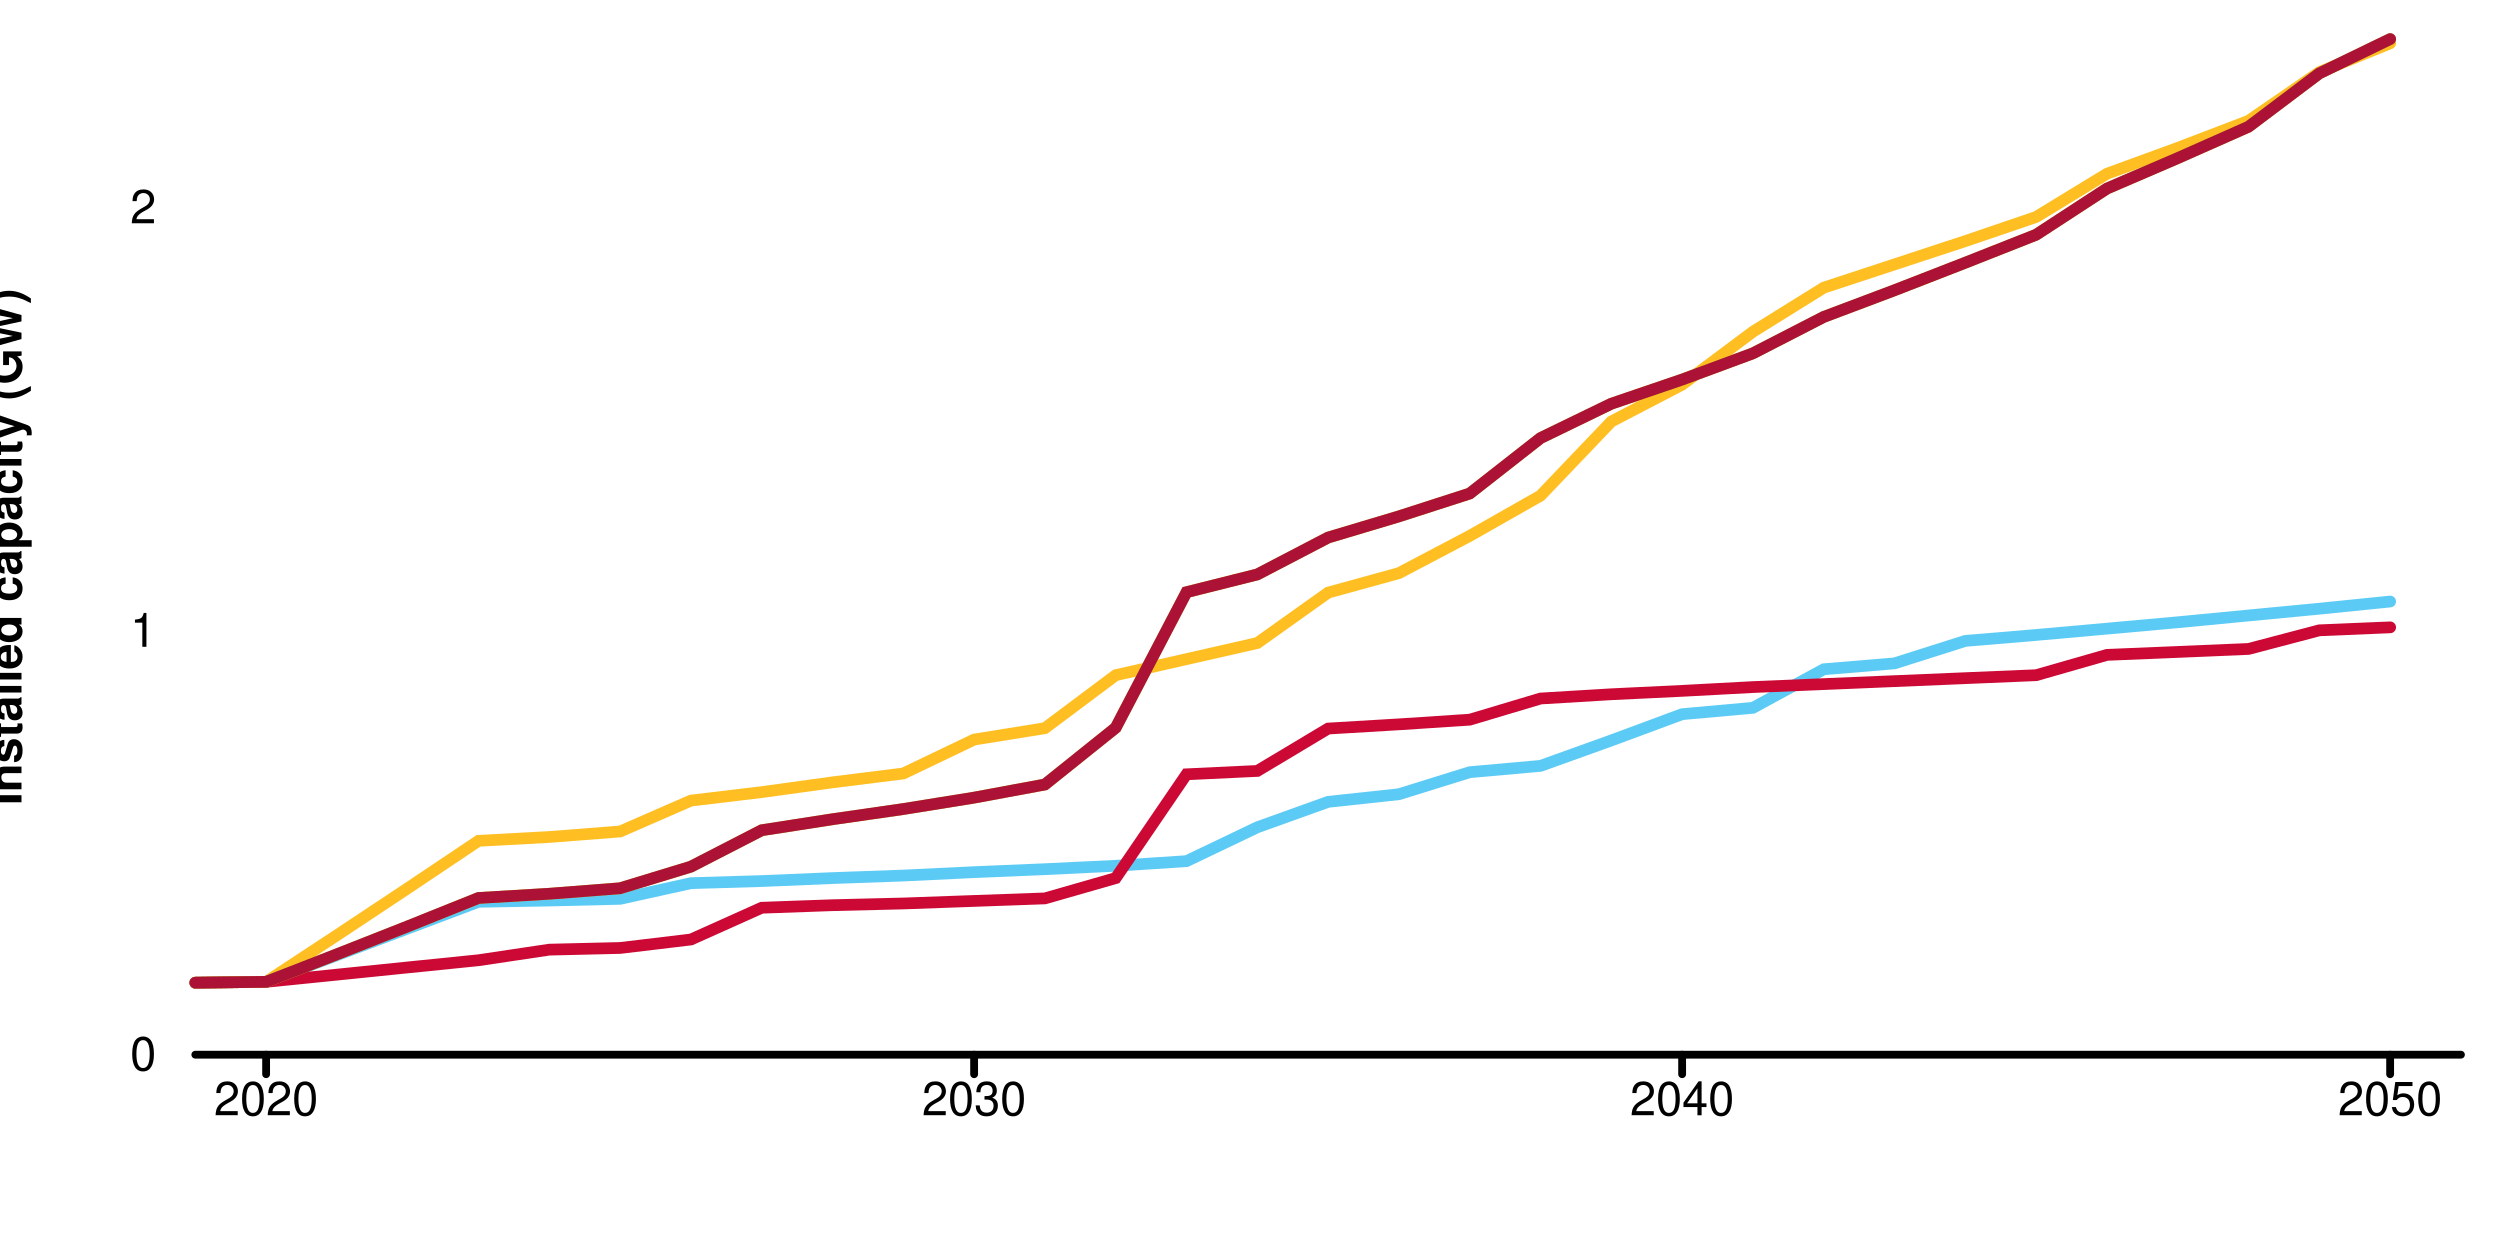
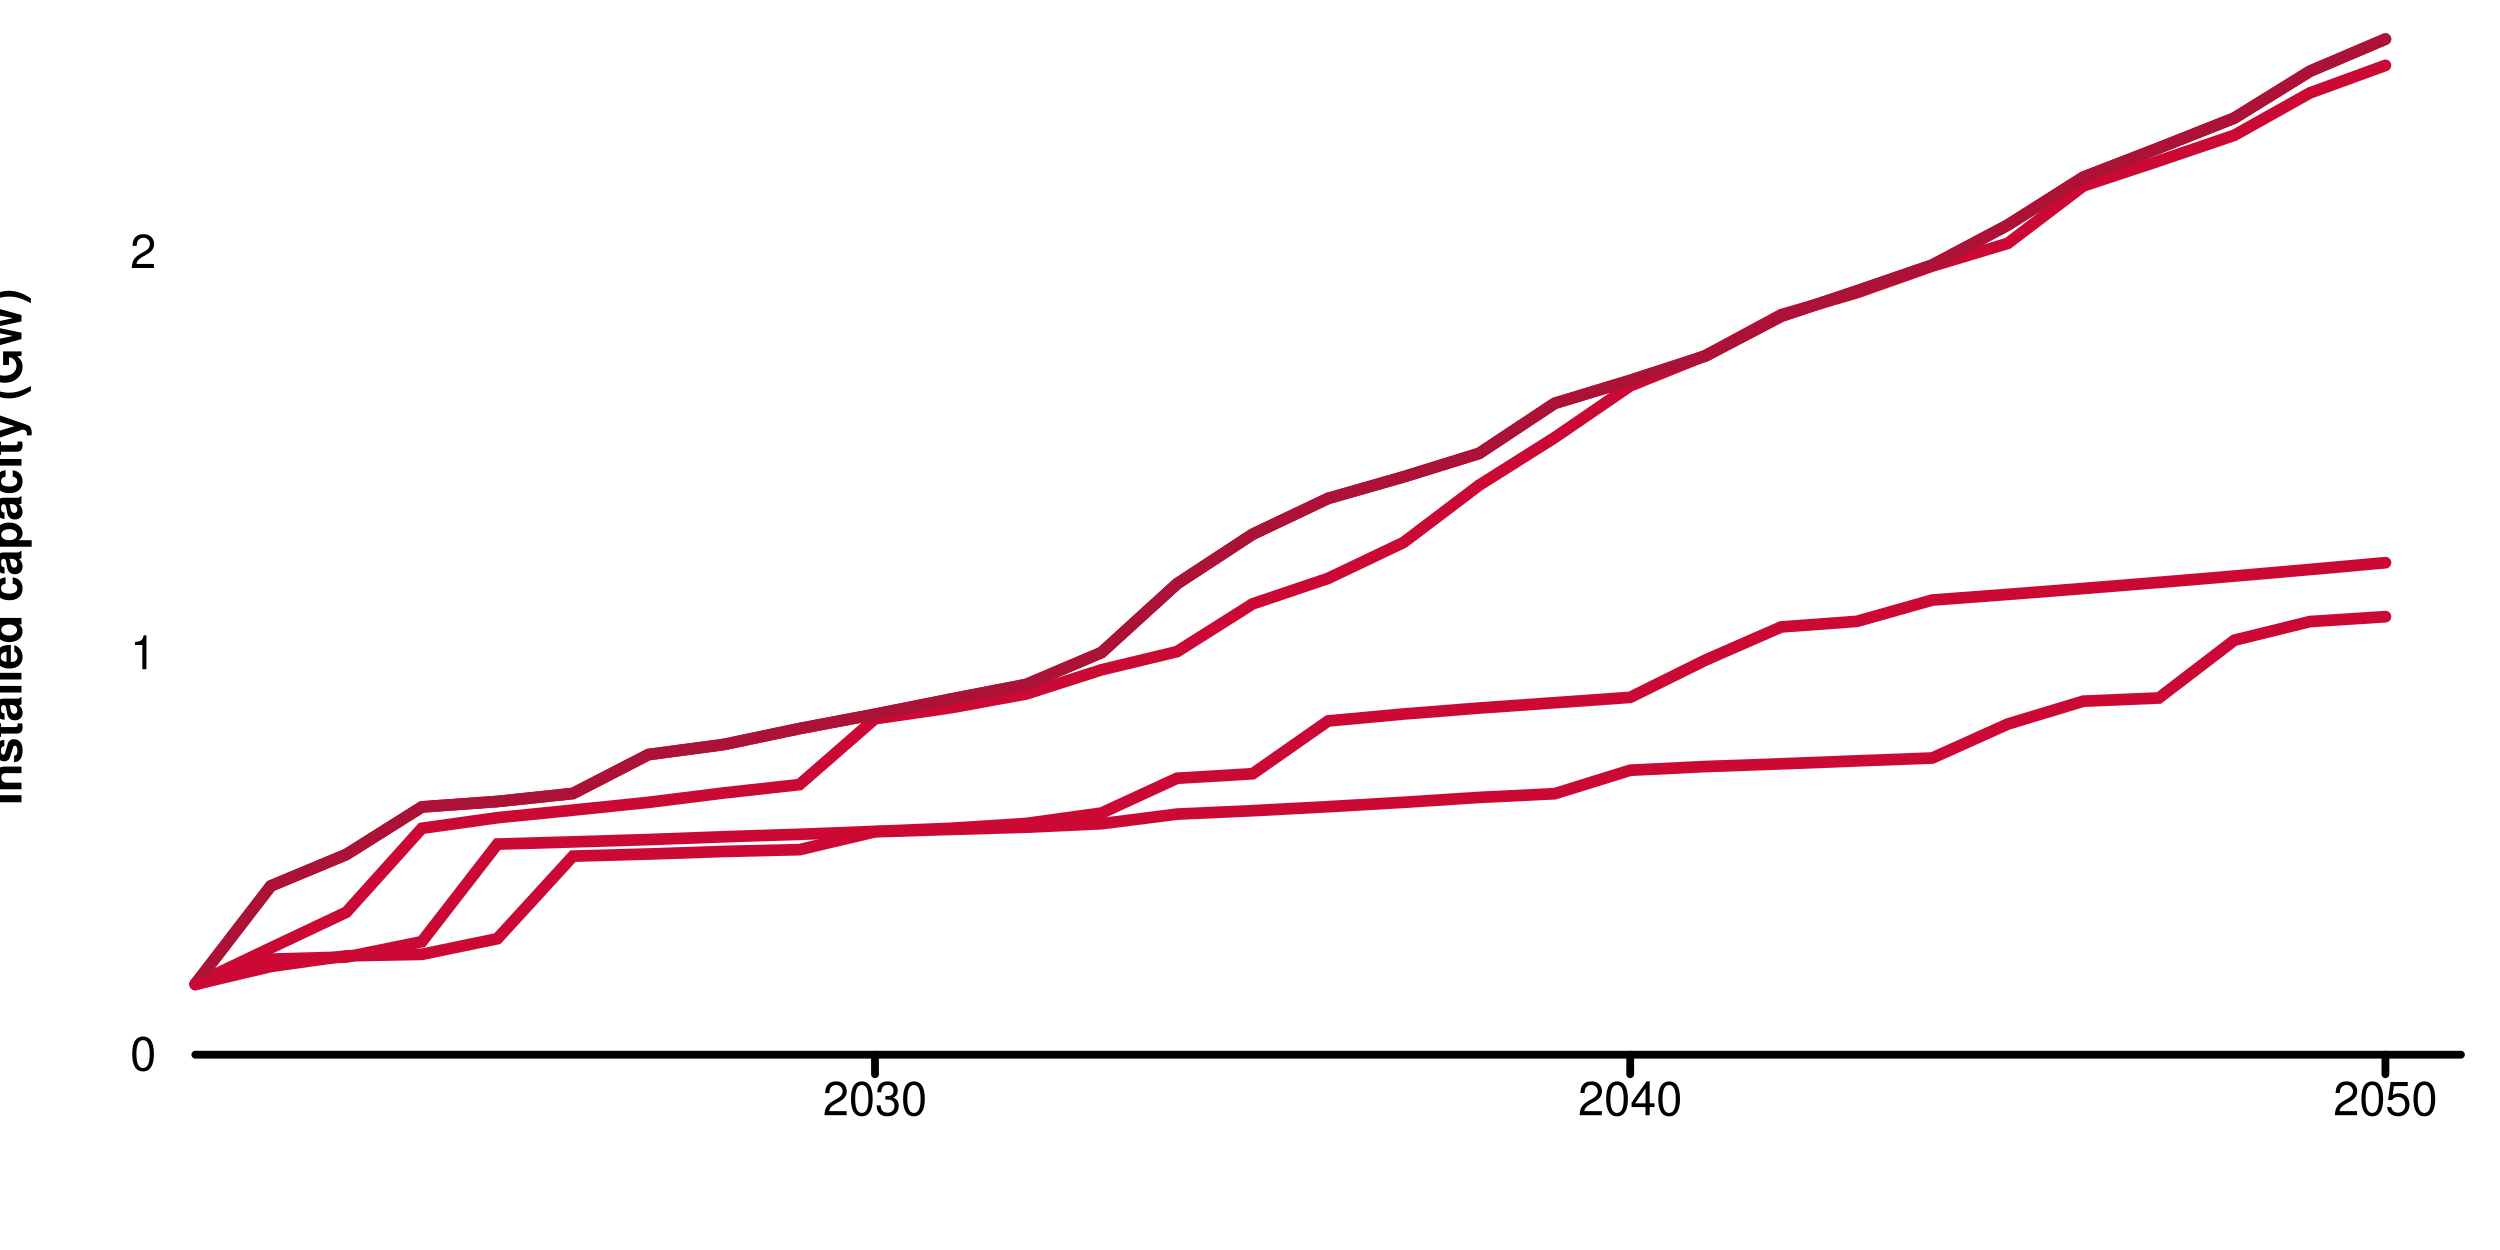
<svg xmlns="http://www.w3.org/2000/svg" width="640" height="320" viewBox="0 0 640 320" style="overflow:display" preserveAspectRatio="xMinYMin meet" overflow="visible">
  <defs>
    <style>
	.data-series path.line { fill-opacity: 0; }
	.data-series path.line.dotted { stroke-dasharray: 12 20 }
	.data-series circle { display: none; }
	.data-series:hover path.line, .data-series.on path.line { stroke-width: 5; }
	.data-series:hover circle, .data-series.on circle { display: inline; }
	.data-series circle:hover, .data-series circle.on { r: 6px!important; fill: black; }
	.grid { font-family: "Helvetica Neue",Helvetica,Arial,"Lucida Grande",sans-serif; }
	.grid line { stroke: rgb(0,0,0); stroke-width: 2; stroke-linecap: round; }
	.grid.grid-x text { text-anchor: middle; dominant-baseline: hanging; transform: translateY(10px); }
	.grid.grid-y text { text-anchor: end; dominant-baseline: middle; transform: translateX(-10px); }
	</style>
  </defs>
  <g class="grid grid-y">
    <line x1="50" y1="270" x2="630" y2="270" data-left="50" />
    <text x="50" y="270" text-anchor="end">0</text>
-     <text x="50" y="161.576" text-anchor="end">1</text>
-     <text x="50" y="53.153" text-anchor="end">2</text>
+     <text x="50" y="167.305" text-anchor="end">1</text>
+     <text x="50" y="64.609" text-anchor="end">2</text>
    <text style="text-anchor:middle;dominant-baseline:hanging;font-weight:bold;transform: translateY(140px) rotate(-90deg);">Installed capacity (GW)</text>
  </g>
  <g class="grid grid-x">
-     <line class="tick" x1="68.125" y1="270" x2="68.125" y2="275" />
-     <text x="68.125" y="270" text-anchor="middle">2020</text>
-     <line class="tick" x1="249.375" y1="270" x2="249.375" y2="275" />
-     <text x="249.375" y="270" text-anchor="middle">2030</text>
-     <line class="tick" x1="430.625" y1="270" x2="430.625" y2="275" />
-     <text x="430.625" y="270" text-anchor="middle">2040</text>
-     <line class="tick" x1="611.875" y1="270" x2="611.875" y2="275" />
-     <text x="611.875" y="270" text-anchor="middle">2050</text>
+     <line class="tick" x1="224" y1="270" x2="224" y2="275" />
+     <text x="224" y="270" text-anchor="middle">2030</text>
+     <line class="tick" x1="417.333" y1="270" x2="417.333" y2="275" />
+     <text x="417.333" y="270" text-anchor="middle">2040</text>
+     <line class="tick" x1="610.667" y1="270" x2="610.667" y2="275" />
+     <text x="610.667" y="270" text-anchor="middle">2050</text>
    <text style="text-anchor:middle;dominant-baseline:hanging;font-weight:bold;transform: translateY(140px) rotate(-90deg);" />
  </g>
  <g data-scenario="consumer-transformation" class="data-series">
-     <path d="M 50.00,251.57L 68.12,251.35L 86.25,239.42L 104.38,227.39L 122.50,215.25L 140.62,214.27L 158.75,212.86L 176.88,204.95L 195.00,202.78L 213.12,200.28L 231.25,198.01L 249.38,189.33L 267.50,186.41L 285.62,172.85L 303.75,168.73L 321.88,164.61L 340.00,151.71L 358.12,146.72L 376.25,137.18L 394.38,126.88L 412.50,107.91L 430.62,98.47L 448.75,84.92L 466.88,73.64L 485.00,67.68L 503.12,61.72L 521.25,55.54L 539.38,44.48L 557.50,37.86L 575.62,30.93L 593.75,18.46L 611.88,11.08" id="Consumer transformation" class="line" stroke="#FFBF22" stroke-width="3" stroke-linecap="round" />
-     <circle cx="50.00" cy="251.57" data-y="0.170" data-x="2019" r="4" fill="#FFBF22" />
-     <circle cx="68.12" cy="251.35" data-y="0.172" data-x="2020" r="4" fill="#FFBF22" />
-     <circle cx="86.25" cy="239.42" data-y="0.282" data-x="2021" r="4" fill="#FFBF22" />
-     <circle cx="104.38" cy="227.39" data-y="0.393" data-x="2022" r="4" fill="#FFBF22" />
-     <circle cx="122.50" cy="215.25" data-y="0.505" data-x="2023" r="4" fill="#FFBF22" />
-     <circle cx="140.62" cy="214.27" data-y="0.514" data-x="2024" r="4" fill="#FFBF22" />
-     <circle cx="158.75" cy="212.86" data-y="0.527" data-x="2025" r="4" fill="#FFBF22" />
-     <circle cx="176.88" cy="204.95" data-y="0.600" data-x="2026" r="4" fill="#FFBF22" />
-     <circle cx="195.00" cy="202.78" data-y="0.620" data-x="2027" r="4" fill="#FFBF22" />
-     <circle cx="213.12" cy="200.28" data-y="0.643" data-x="2028" r="4" fill="#FFBF22" />
-     <circle cx="231.25" cy="198.01" data-y="0.664" data-x="2029" r="4" fill="#FFBF22" />
-     <circle cx="249.38" cy="189.33" data-y="0.744" data-x="2030" r="4" fill="#FFBF22" />
-     <circle cx="267.50" cy="186.41" data-y="0.771" data-x="2031" r="4" fill="#FFBF22" />
-     <circle cx="285.62" cy="172.85" data-y="0.896" data-x="2032" r="4" fill="#FFBF22" />
-     <circle cx="303.75" cy="168.73" data-y="0.934" data-x="2033" r="4" fill="#FFBF22" />
-     <circle cx="321.88" cy="164.61" data-y="0.972" data-x="2034" r="4" fill="#FFBF22" />
-     <circle cx="340.00" cy="151.71" data-y="1.091" data-x="2035" r="4" fill="#FFBF22" />
-     <circle cx="358.12" cy="146.72" data-y="1.137" data-x="2036" r="4" fill="#FFBF22" />
-     <circle cx="376.25" cy="137.18" data-y="1.225" data-x="2037" r="4" fill="#FFBF22" />
-     <circle cx="394.38" cy="126.88" data-y="1.320" data-x="2038" r="4" fill="#FFBF22" />
-     <circle cx="412.50" cy="107.91" data-y="1.495" data-x="2039" r="4" fill="#FFBF22" />
-     <circle cx="430.62" cy="98.47" data-y="1.582" data-x="2040" r="4" fill="#FFBF22" />
-     <circle cx="448.75" cy="84.92" data-y="1.707" data-x="2041" r="4" fill="#FFBF22" />
-     <circle cx="466.88" cy="73.64" data-y="1.811" data-x="2042" r="4" fill="#FFBF22" />
-     <circle cx="485.00" cy="67.68" data-y="1.866" data-x="2043" r="4" fill="#FFBF22" />
-     <circle cx="503.12" cy="61.72" data-y="1.921" data-x="2044" r="4" fill="#FFBF22" />
-     <circle cx="521.25" cy="55.54" data-y="1.978" data-x="2045" r="4" fill="#FFBF22" />
-     <circle cx="539.38" cy="44.48" data-y="2.080" data-x="2046" r="4" fill="#FFBF22" />
-     <circle cx="557.50" cy="37.86" data-y="2.141" data-x="2047" r="4" fill="#FFBF22" />
-     <circle cx="575.62" cy="30.93" data-y="2.205" data-x="2048" r="4" fill="#FFBF22" />
-     <circle cx="593.75" cy="18.46" data-y="2.320" data-x="2049" r="4" fill="#FFBF22" />
-     <circle cx="611.88" cy="11.08" data-y="2.388" data-x="2050" r="4" fill="#FFBF22" />
+     <path d="M 50.00,251.88L 69.33,242.66L 88.67,233.52L 108.00,212.04L 127.33,209.33L 146.67,207.39L 166.00,205.40L 185.33,202.99L 204.67,200.85L 224.00,184.00L 243.33,181.19L 262.67,177.66L 282.00,171.46L 301.33,166.81L 320.67,154.59L 340.00,148.06L 359.33,138.85L 378.67,124.21L 398.00,112.02L 417.33,98.78L 436.67,90.99L 456.00,80.55L 475.33,74.94L 494.67,68.11L 514.00,62.29L 533.33,47.60L 552.67,41.19L 572.00,34.62L 591.33,23.79L 610.67,16.74" id="Consumer Transformation" class="line" stroke="#cc0935" stroke-width="3" stroke-linecap="round" />
+     <circle cx="50.00" cy="251.88" data-y="0.176486037" data-x="2021" r="4" fill="#cc0935" />
+     <circle cx="69.33" cy="242.66" data-y="0.266229847" data-x="2022" r="4" fill="#cc0935" />
+     <circle cx="88.67" cy="233.52" data-y="0.355204655" data-x="2023" r="4" fill="#cc0935" />
+     <circle cx="108.00" cy="212.04" data-y="0.564379614" data-x="2024" r="4" fill="#cc0935" />
+     <circle cx="127.33" cy="209.33" data-y="0.590742318" data-x="2025" r="4" fill="#cc0935" />
+     <circle cx="146.67" cy="207.39" data-y="0.609640915" data-x="2026" r="4" fill="#cc0935" />
+     <circle cx="166.00" cy="205.40" data-y="0.629022271" data-x="2027" r="4" fill="#cc0935" />
+     <circle cx="185.33" cy="202.99" data-y="0.652518353" data-x="2028" r="4" fill="#cc0935" />
+     <circle cx="204.67" cy="200.85" data-y="0.673349399" data-x="2029" r="4" fill="#cc0935" />
+     <circle cx="224.00" cy="184.00" data-y="0.837408937" data-x="2030" r="4" fill="#cc0935" />
+     <circle cx="243.33" cy="181.19" data-y="0.864796668" data-x="2031" r="4" fill="#cc0935" />
+     <circle cx="262.67" cy="177.66" data-y="0.899205723" data-x="2032" r="4" fill="#cc0935" />
+     <circle cx="282.00" cy="171.46" data-y="0.959533798" data-x="2033" r="4" fill="#cc0935" />
+     <circle cx="301.33" cy="166.81" data-y="1.00485877" data-x="2034" r="4" fill="#cc0935" />
+     <circle cx="320.67" cy="154.59" data-y="1.123846656" data-x="2035" r="4" fill="#cc0935" />
+     <circle cx="340.00" cy="148.06" data-y="1.187387324" data-x="2036" r="4" fill="#cc0935" />
+     <circle cx="359.33" cy="138.85" data-y="1.277064054" data-x="2037" r="4" fill="#cc0935" />
+     <circle cx="378.67" cy="124.21" data-y="1.419668554" data-x="2038" r="4" fill="#cc0935" />
+     <circle cx="398.00" cy="112.02" data-y="1.538326817" data-x="2039" r="4" fill="#cc0935" />
+     <circle cx="417.33" cy="98.78" data-y="1.667240294" data-x="2040" r="4" fill="#cc0935" />
+     <circle cx="436.67" cy="90.99" data-y="1.743134823" data-x="2041" r="4" fill="#cc0935" />
+     <circle cx="456.00" cy="80.55" data-y="1.844748879" data-x="2042" r="4" fill="#cc0935" />
+     <circle cx="475.33" cy="74.94" data-y="1.899406431" data-x="2043" r="4" fill="#cc0935" />
+     <circle cx="494.67" cy="68.11" data-y="1.96588005" data-x="2044" r="4" fill="#cc0935" />
+     <circle cx="514.00" cy="62.29" data-y="2.02257269" data-x="2045" r="4" fill="#cc0935" />
+     <circle cx="533.33" cy="47.60" data-y="2.165602836" data-x="2046" r="4" fill="#cc0935" />
+     <circle cx="552.67" cy="41.19" data-y="2.228066158" data-x="2047" r="4" fill="#cc0935" />
+     <circle cx="572.00" cy="34.62" data-y="2.292002824" data-x="2048" r="4" fill="#cc0935" />
+     <circle cx="591.33" cy="23.79" data-y="2.397502665" data-x="2049" r="4" fill="#cc0935" />
+     <circle cx="610.67" cy="16.74" data-y="2.466123474" data-x="2050" r="4" fill="#cc0935" />
  </g>
  <g data-scenario="system-transformation" class="data-series">
-     <path d="M 50.00,251.57L 68.12,251.35L 86.25,244.52L 104.38,237.69L 122.50,230.86L 140.62,230.53L 158.75,230.10L 176.88,226.09L 195.00,225.55L 213.12,224.79L 231.25,224.14L 249.38,223.27L 267.50,222.51L 285.62,221.64L 303.75,220.45L 321.88,211.78L 340.00,205.27L 358.12,203.32L 376.25,197.68L 394.38,196.06L 412.50,189.55L 430.62,182.83L 448.75,181.20L 466.88,171.33L 485.00,169.82L 503.12,164.07L 521.25,162.55L 539.38,160.93L 557.50,159.30L 575.62,157.56L 593.75,155.83L 611.88,153.99" id="System transformation" class="line" stroke="#5BCBF5" stroke-width="3" stroke-linecap="round" />
-     <circle cx="50.00" cy="251.57" data-y="0.170" data-x="2019" r="4" fill="#5BCBF5" />
-     <circle cx="68.12" cy="251.35" data-y="0.172" data-x="2020" r="4" fill="#5BCBF5" />
-     <circle cx="86.25" cy="244.52" data-y="0.235" data-x="2021" r="4" fill="#5BCBF5" />
-     <circle cx="104.38" cy="237.69" data-y="0.298" data-x="2022" r="4" fill="#5BCBF5" />
-     <circle cx="122.50" cy="230.86" data-y="0.361" data-x="2023" r="4" fill="#5BCBF5" />
-     <circle cx="140.62" cy="230.53" data-y="0.364" data-x="2024" r="4" fill="#5BCBF5" />
-     <circle cx="158.75" cy="230.10" data-y="0.368" data-x="2025" r="4" fill="#5BCBF5" />
-     <circle cx="176.88" cy="226.09" data-y="0.405" data-x="2026" r="4" fill="#5BCBF5" />
-     <circle cx="195.00" cy="225.55" data-y="0.410" data-x="2027" r="4" fill="#5BCBF5" />
-     <circle cx="213.12" cy="224.79" data-y="0.417" data-x="2028" r="4" fill="#5BCBF5" />
-     <circle cx="231.25" cy="224.14" data-y="0.423" data-x="2029" r="4" fill="#5BCBF5" />
-     <circle cx="249.38" cy="223.27" data-y="0.431" data-x="2030" r="4" fill="#5BCBF5" />
-     <circle cx="267.50" cy="222.51" data-y="0.438" data-x="2031" r="4" fill="#5BCBF5" />
-     <circle cx="285.62" cy="221.64" data-y="0.446" data-x="2032" r="4" fill="#5BCBF5" />
-     <circle cx="303.75" cy="220.45" data-y="0.457" data-x="2033" r="4" fill="#5BCBF5" />
-     <circle cx="321.88" cy="211.78" data-y="0.537" data-x="2034" r="4" fill="#5BCBF5" />
-     <circle cx="340.00" cy="205.27" data-y="0.597" data-x="2035" r="4" fill="#5BCBF5" />
-     <circle cx="358.12" cy="203.32" data-y="0.615" data-x="2036" r="4" fill="#5BCBF5" />
-     <circle cx="376.25" cy="197.68" data-y="0.667" data-x="2037" r="4" fill="#5BCBF5" />
-     <circle cx="394.38" cy="196.06" data-y="0.682" data-x="2038" r="4" fill="#5BCBF5" />
-     <circle cx="412.50" cy="189.55" data-y="0.742" data-x="2039" r="4" fill="#5BCBF5" />
-     <circle cx="430.62" cy="182.83" data-y="0.804" data-x="2040" r="4" fill="#5BCBF5" />
-     <circle cx="448.75" cy="181.20" data-y="0.819" data-x="2041" r="4" fill="#5BCBF5" />
-     <circle cx="466.88" cy="171.33" data-y="0.910" data-x="2042" r="4" fill="#5BCBF5" />
-     <circle cx="485.00" cy="169.82" data-y="0.924" data-x="2043" r="4" fill="#5BCBF5" />
-     <circle cx="503.12" cy="164.07" data-y="0.977" data-x="2044" r="4" fill="#5BCBF5" />
-     <circle cx="521.25" cy="162.55" data-y="0.991" data-x="2045" r="4" fill="#5BCBF5" />
-     <circle cx="539.38" cy="160.93" data-y="1.006" data-x="2046" r="4" fill="#5BCBF5" />
-     <circle cx="557.50" cy="159.30" data-y="1.021" data-x="2047" r="4" fill="#5BCBF5" />
-     <circle cx="575.62" cy="157.56" data-y="1.037" data-x="2048" r="4" fill="#5BCBF5" />
-     <circle cx="593.75" cy="155.83" data-y="1.053" data-x="2049" r="4" fill="#5BCBF5" />
-     <circle cx="611.88" cy="153.99" data-y="1.070" data-x="2050" r="4" fill="#5BCBF5" />
-   </g>
-   <g data-scenario="steady-progression" class="data-series">
-     <path d="M 50.00,251.57L 68.12,251.35L 86.25,249.51L 104.38,247.66L 122.50,245.82L 140.62,243.11L 158.75,242.68L 176.88,240.51L 195.00,232.38L 213.12,231.73L 231.25,231.29L 249.38,230.64L 267.50,229.99L 285.62,224.79L 303.75,198.22L 321.88,197.36L 340.00,186.51L 358.12,185.43L 376.25,184.24L 394.38,178.82L 412.50,177.73L 430.62,176.86L 448.75,175.89L 466.88,175.13L 485.00,174.37L 503.12,173.61L 521.25,172.85L 539.38,167.65L 557.50,166.89L 575.62,166.13L 593.75,161.36L 611.88,160.60" id="Steady progression" class="line" stroke="#cc0935" stroke-width="3" stroke-linecap="round" />
-     <circle cx="50.00" cy="251.57" data-y="0.170" data-x="2019" r="4" fill="#cc0935" />
-     <circle cx="68.12" cy="251.35" data-y="0.172" data-x="2020" r="4" fill="#cc0935" />
-     <circle cx="86.25" cy="249.51" data-y="0.189" data-x="2021" r="4" fill="#cc0935" />
-     <circle cx="104.38" cy="247.66" data-y="0.206" data-x="2022" r="4" fill="#cc0935" />
-     <circle cx="122.50" cy="245.82" data-y="0.223" data-x="2023" r="4" fill="#cc0935" />
-     <circle cx="140.62" cy="243.11" data-y="0.248" data-x="2024" r="4" fill="#cc0935" />
-     <circle cx="158.75" cy="242.68" data-y="0.252" data-x="2025" r="4" fill="#cc0935" />
-     <circle cx="176.88" cy="240.51" data-y="0.272" data-x="2026" r="4" fill="#cc0935" />
-     <circle cx="195.00" cy="232.38" data-y="0.347" data-x="2027" r="4" fill="#cc0935" />
-     <circle cx="213.12" cy="231.73" data-y="0.353" data-x="2028" r="4" fill="#cc0935" />
-     <circle cx="231.25" cy="231.29" data-y="0.357" data-x="2029" r="4" fill="#cc0935" />
-     <circle cx="249.38" cy="230.64" data-y="0.363" data-x="2030" r="4" fill="#cc0935" />
-     <circle cx="267.50" cy="229.99" data-y="0.369" data-x="2031" r="4" fill="#cc0935" />
-     <circle cx="285.62" cy="224.79" data-y="0.417" data-x="2032" r="4" fill="#cc0935" />
-     <circle cx="303.75" cy="198.22" data-y="0.662" data-x="2033" r="4" fill="#cc0935" />
-     <circle cx="321.88" cy="197.36" data-y="0.670" data-x="2034" r="4" fill="#cc0935" />
-     <circle cx="340.00" cy="186.51" data-y="0.770" data-x="2035" r="4" fill="#cc0935" />
-     <circle cx="358.12" cy="185.43" data-y="0.780" data-x="2036" r="4" fill="#cc0935" />
-     <circle cx="376.25" cy="184.24" data-y="0.791" data-x="2037" r="4" fill="#cc0935" />
-     <circle cx="394.38" cy="178.82" data-y="0.841" data-x="2038" r="4" fill="#cc0935" />
-     <circle cx="412.50" cy="177.73" data-y="0.851" data-x="2039" r="4" fill="#cc0935" />
-     <circle cx="430.62" cy="176.86" data-y="0.859" data-x="2040" r="4" fill="#cc0935" />
-     <circle cx="448.75" cy="175.89" data-y="0.868" data-x="2041" r="4" fill="#cc0935" />
-     <circle cx="466.88" cy="175.13" data-y="0.875" data-x="2042" r="4" fill="#cc0935" />
-     <circle cx="485.00" cy="174.37" data-y="0.882" data-x="2043" r="4" fill="#cc0935" />
-     <circle cx="503.12" cy="173.61" data-y="0.889" data-x="2044" r="4" fill="#cc0935" />
-     <circle cx="521.25" cy="172.85" data-y="0.896" data-x="2045" r="4" fill="#cc0935" />
-     <circle cx="539.38" cy="167.65" data-y="0.944" data-x="2046" r="4" fill="#cc0935" />
-     <circle cx="557.50" cy="166.89" data-y="0.951" data-x="2047" r="4" fill="#cc0935" />
-     <circle cx="575.62" cy="166.13" data-y="0.958" data-x="2048" r="4" fill="#cc0935" />
-     <circle cx="593.75" cy="161.36" data-y="1.002" data-x="2049" r="4" fill="#cc0935" />
-     <circle cx="611.88" cy="160.60" data-y="1.009" data-x="2050" r="4" fill="#cc0935" />
+     <path d="M 50.00,252.06L 69.33,245.54L 88.67,245.00L 108.00,241.06L 127.33,216.09L 146.67,215.52L 166.00,214.93L 185.33,214.21L 204.67,213.58L 224.00,212.84L 243.33,212.05L 262.67,210.81L 282.00,208.13L 301.33,199.23L 320.67,198.08L 340.00,184.57L 359.33,182.78L 378.67,181.26L 398.00,179.89L 417.33,178.52L 436.67,168.94L 456.00,160.49L 475.33,159.07L 494.67,153.61L 514.00,152.16L 533.33,150.65L 552.67,149.09L 572.00,147.47L 591.33,145.79L 610.67,144.05" id="System Transformation" class="line" stroke="#cc0935" stroke-width="3" stroke-linecap="round" />
+     <circle cx="50.00" cy="252.06" data-y="0.17465433" data-x="2021" r="4" fill="#cc0935" />
+     <circle cx="69.33" cy="245.54" data-y="0.238141808" data-x="2022" r="4" fill="#cc0935" />
+     <circle cx="88.67" cy="245.00" data-y="0.243430888" data-x="2023" r="4" fill="#cc0935" />
+     <circle cx="108.00" cy="241.06" data-y="0.281781699" data-x="2024" r="4" fill="#cc0935" />
+     <circle cx="127.33" cy="216.09" data-y="0.524944676" data-x="2025" r="4" fill="#cc0935" />
+     <circle cx="146.67" cy="215.52" data-y="0.530548064" data-x="2026" r="4" fill="#cc0935" />
+     <circle cx="166.00" cy="214.93" data-y="0.536261032" data-x="2027" r="4" fill="#cc0935" />
+     <circle cx="185.33" cy="214.21" data-y="0.543278288" data-x="2028" r="4" fill="#cc0935" />
+     <circle cx="204.67" cy="213.58" data-y="0.549383496" data-x="2029" r="4" fill="#cc0935" />
+     <circle cx="224.00" cy="212.84" data-y="0.556557894" data-x="2030" r="4" fill="#cc0935" />
+     <circle cx="243.33" cy="212.05" data-y="0.564258477" data-x="2031" r="4" fill="#cc0935" />
+     <circle cx="262.67" cy="210.81" data-y="0.576332809" data-x="2032" r="4" fill="#cc0935" />
+     <circle cx="282.00" cy="208.13" data-y="0.602481624" data-x="2033" r="4" fill="#cc0935" />
+     <circle cx="301.33" cy="199.23" data-y="0.689135625" data-x="2034" r="4" fill="#cc0935" />
+     <circle cx="320.67" cy="198.08" data-y="0.700349342" data-x="2035" r="4" fill="#cc0935" />
+     <circle cx="340.00" cy="184.57" data-y="0.831833035" data-x="2036" r="4" fill="#cc0935" />
+     <circle cx="359.33" cy="182.78" data-y="0.849319605" data-x="2037" r="4" fill="#cc0935" />
+     <circle cx="378.67" cy="181.26" data-y="0.864125919" data-x="2038" r="4" fill="#cc0935" />
+     <circle cx="398.00" cy="179.89" data-y="0.877462788" data-x="2039" r="4" fill="#cc0935" />
+     <circle cx="417.33" cy="178.52" data-y="0.890776488" data-x="2040" r="4" fill="#cc0935" />
+     <circle cx="436.67" cy="168.94" data-y="0.984076675" data-x="2041" r="4" fill="#cc0935" />
+     <circle cx="456.00" cy="160.49" data-y="1.066322647" data-x="2042" r="4" fill="#cc0935" />
+     <circle cx="475.33" cy="159.07" data-y="1.080168137" data-x="2043" r="4" fill="#cc0935" />
+     <circle cx="494.67" cy="153.61" data-y="1.133330671" data-x="2044" r="4" fill="#cc0935" />
+     <circle cx="514.00" cy="152.16" data-y="1.147435742" data-x="2045" r="4" fill="#cc0935" />
+     <circle cx="533.33" cy="150.65" data-y="1.162178389" data-x="2046" r="4" fill="#cc0935" />
+     <circle cx="552.67" cy="149.09" data-y="1.177392394" data-x="2047" r="4" fill="#cc0935" />
+     <circle cx="572.00" cy="147.47" data-y="1.193186909" data-x="2048" r="4" fill="#cc0935" />
+     <circle cx="591.33" cy="145.79" data-y="1.209535431" data-x="2049" r="4" fill="#cc0935" />
+     <circle cx="610.67" cy="144.05" data-y="1.226409824" data-x="2050" r="4" fill="#cc0935" />
  </g>
  <g data-scenario="leading-the-way" class="data-series">
-     <path d="M 50.00,251.57L 68.12,251.35L 86.25,244.30L 104.38,237.15L 122.50,229.88L 140.62,228.80L 158.75,227.39L 176.88,221.86L 195.00,212.54L 213.12,209.72L 231.25,207.11L 249.38,204.19L 267.50,200.83L 285.62,186.30L 303.75,151.60L 321.88,147.05L 340.00,137.61L 358.12,132.19L 376.25,126.34L 394.38,112.14L 412.50,103.35L 430.62,97.17L 448.75,90.45L 466.88,81.13L 485.00,74.30L 503.12,67.25L 521.25,60.09L 539.38,48.27L 557.50,40.47L 575.62,32.44L 593.75,18.78L 611.88,10.00" id="Leading the way" class="line" stroke="#C2CD23" stroke-width="3" stroke-linecap="round" />
-     <circle cx="50.00" cy="251.57" data-y="0.170" data-x="2019" r="4" fill="#C2CD23" />
-     <circle cx="68.12" cy="251.35" data-y="0.172" data-x="2020" r="4" fill="#C2CD23" />
-     <circle cx="86.25" cy="244.30" data-y="0.237" data-x="2021" r="4" fill="#C2CD23" />
-     <circle cx="104.38" cy="237.15" data-y="0.303" data-x="2022" r="4" fill="#C2CD23" />
-     <circle cx="122.50" cy="229.88" data-y="0.370" data-x="2023" r="4" fill="#C2CD23" />
-     <circle cx="140.62" cy="228.80" data-y="0.380" data-x="2024" r="4" fill="#C2CD23" />
-     <circle cx="158.75" cy="227.39" data-y="0.393" data-x="2025" r="4" fill="#C2CD23" />
-     <circle cx="176.88" cy="221.86" data-y="0.444" data-x="2026" r="4" fill="#C2CD23" />
-     <circle cx="195.00" cy="212.54" data-y="0.530" data-x="2027" r="4" fill="#C2CD23" />
-     <circle cx="213.12" cy="209.72" data-y="0.556" data-x="2028" r="4" fill="#C2CD23" />
-     <circle cx="231.25" cy="207.11" data-y="0.580" data-x="2029" r="4" fill="#C2CD23" />
-     <circle cx="249.38" cy="204.19" data-y="0.607" data-x="2030" r="4" fill="#C2CD23" />
-     <circle cx="267.50" cy="200.83" data-y="0.638" data-x="2031" r="4" fill="#C2CD23" />
-     <circle cx="285.62" cy="186.30" data-y="0.772" data-x="2032" r="4" fill="#C2CD23" />
-     <circle cx="303.75" cy="151.60" data-y="1.092" data-x="2033" r="4" fill="#C2CD23" />
-     <circle cx="321.88" cy="147.05" data-y="1.134" data-x="2034" r="4" fill="#C2CD23" />
-     <circle cx="340.00" cy="137.61" data-y="1.221" data-x="2035" r="4" fill="#C2CD23" />
-     <circle cx="358.12" cy="132.19" data-y="1.271" data-x="2036" r="4" fill="#C2CD23" />
-     <circle cx="376.25" cy="126.34" data-y="1.325" data-x="2037" r="4" fill="#C2CD23" />
-     <circle cx="394.38" cy="112.14" data-y="1.456" data-x="2038" r="4" fill="#C2CD23" />
-     <circle cx="412.50" cy="103.35" data-y="1.537" data-x="2039" r="4" fill="#C2CD23" />
-     <circle cx="430.62" cy="97.17" data-y="1.594" data-x="2040" r="4" fill="#C2CD23" />
-     <circle cx="448.75" cy="90.45" data-y="1.656" data-x="2041" r="4" fill="#C2CD23" />
-     <circle cx="466.88" cy="81.13" data-y="1.742" data-x="2042" r="4" fill="#C2CD23" />
-     <circle cx="485.00" cy="74.30" data-y="1.805" data-x="2043" r="4" fill="#C2CD23" />
-     <circle cx="503.12" cy="67.25" data-y="1.870" data-x="2044" r="4" fill="#C2CD23" />
-     <circle cx="521.25" cy="60.09" data-y="1.936" data-x="2045" r="4" fill="#C2CD23" />
-     <circle cx="539.38" cy="48.27" data-y="2.045" data-x="2046" r="4" fill="#C2CD23" />
-     <circle cx="557.50" cy="40.47" data-y="2.117" data-x="2047" r="4" fill="#C2CD23" />
-     <circle cx="575.62" cy="32.44" data-y="2.191" data-x="2048" r="4" fill="#C2CD23" />
-     <circle cx="593.75" cy="18.78" data-y="2.317" data-x="2049" r="4" fill="#C2CD23" />
-     <circle cx="611.88" cy="10.00" data-y="2.398" data-x="2050" r="4" fill="#C2CD23" />
+     <path d="M 50.00,251.91L 69.33,226.80L 88.67,218.74L 108.00,206.57L 127.33,205.18L 146.67,203.13L 166.00,193.17L 185.33,190.58L 204.67,186.51L 224.00,182.85L 243.33,178.98L 262.67,175.24L 282.00,167.04L 301.33,149.44L 320.67,136.77L 340.00,127.59L 359.33,122.06L 378.67,116.06L 398.00,103.25L 417.33,97.38L 436.67,91.09L 456.00,80.95L 475.33,74.49L 494.67,67.85L 514.00,57.60L 533.33,45.35L 552.67,37.87L 572.00,30.21L 591.33,18.24L 610.67,10.00" id="Leading The Way" class="line" stroke="#cc0935" stroke-width="3" stroke-linecap="round" />
+     <circle cx="50.00" cy="251.91" data-y="0.176172921" data-x="2021" r="4" fill="#cc0935" />
+     <circle cx="69.33" cy="226.80" data-y="0.420699059" data-x="2022" r="4" fill="#cc0935" />
+     <circle cx="88.67" cy="218.74" data-y="0.499134735" data-x="2023" r="4" fill="#cc0935" />
+     <circle cx="108.00" cy="206.57" data-y="0.617693335" data-x="2024" r="4" fill="#cc0935" />
+     <circle cx="127.33" cy="205.18" data-y="0.6311569" data-x="2025" r="4" fill="#cc0935" />
+     <circle cx="146.67" cy="203.13" data-y="0.651174201" data-x="2026" r="4" fill="#cc0935" />
+     <circle cx="166.00" cy="193.17" data-y="0.7481435" data-x="2027" r="4" fill="#cc0935" />
+     <circle cx="185.33" cy="190.58" data-y="0.773389956" data-x="2028" r="4" fill="#cc0935" />
+     <circle cx="204.67" cy="186.51" data-y="0.812993818" data-x="2029" r="4" fill="#cc0935" />
+     <circle cx="224.00" cy="182.85" data-y="0.848669887" data-x="2030" r="4" fill="#cc0935" />
+     <circle cx="243.33" cy="178.98" data-y="0.886334611" data-x="2031" r="4" fill="#cc0935" />
+     <circle cx="262.67" cy="175.24" data-y="0.922754017" data-x="2032" r="4" fill="#cc0935" />
+     <circle cx="282.00" cy="167.04" data-y="1.002598507" data-x="2033" r="4" fill="#cc0935" />
+     <circle cx="301.33" cy="149.44" data-y="1.173943646" data-x="2034" r="4" fill="#cc0935" />
+     <circle cx="320.67" cy="136.77" data-y="1.297315745" data-x="2035" r="4" fill="#cc0935" />
+     <circle cx="340.00" cy="127.59" data-y="1.386683937" data-x="2036" r="4" fill="#cc0935" />
+     <circle cx="359.33" cy="122.06" data-y="1.440568088" data-x="2037" r="4" fill="#cc0935" />
+     <circle cx="378.67" cy="116.06" data-y="1.499011941" data-x="2038" r="4" fill="#cc0935" />
+     <circle cx="398.00" cy="103.25" data-y="1.623689659" data-x="2039" r="4" fill="#cc0935" />
+     <circle cx="417.33" cy="97.38" data-y="1.680865897" data-x="2040" r="4" fill="#cc0935" />
+     <circle cx="436.67" cy="91.09" data-y="1.742154567" data-x="2041" r="4" fill="#cc0935" />
+     <circle cx="456.00" cy="80.95" data-y="1.840905499" data-x="2042" r="4" fill="#cc0935" />
+     <circle cx="475.33" cy="74.49" data-y="1.903806026" data-x="2043" r="4" fill="#cc0935" />
+     <circle cx="494.67" cy="67.85" data-y="1.968423739" data-x="2044" r="4" fill="#cc0935" />
+     <circle cx="514.00" cy="57.60" data-y="2.06825787" data-x="2045" r="4" fill="#cc0935" />
+     <circle cx="533.33" cy="45.35" data-y="2.187518549" data-x="2046" r="4" fill="#cc0935" />
+     <circle cx="552.67" cy="37.87" data-y="2.260353256" data-x="2047" r="4" fill="#cc0935" />
+     <circle cx="572.00" cy="30.21" data-y="2.334921227" data-x="2048" r="4" fill="#cc0935" />
+     <circle cx="591.33" cy="18.24" data-y="2.451556521" data-x="2049" r="4" fill="#cc0935" />
+     <circle cx="610.67" cy="10.00" data-y="2.531757128" data-x="2050" r="4" fill="#cc0935" />
  </g>
  <g data-scenario="planning-scenario" class="data-series">
-     <path d="M 50.00,251.57L 68.12,251.35L 86.25,244.30L 104.38,237.15L 122.50,229.88L 140.62,228.80L 158.75,227.39L 176.88,221.86L 195.00,212.54L 213.12,209.72L 231.25,207.11L 249.38,204.19L 267.50,200.83L 285.62,186.30L 303.75,151.60L 321.88,147.05L 340.00,137.61L 358.12,132.19L 376.25,126.34L 394.38,112.14L 412.50,103.35L 430.62,97.17L 448.75,90.45L 466.88,81.13L 485.00,74.30L 503.12,67.25L 521.25,60.09L 539.38,48.27L 557.50,40.47L 575.62,32.44L 593.75,18.78L 611.88,10.00" id="NPg Planning Scenario" class="line" stroke="#ab1236" stroke-width="3" stroke-linecap="round" />
-     <circle cx="50.00" cy="251.57" data-y="0.170" data-x="2019" r="4" fill="#ab1236" />
-     <circle cx="68.12" cy="251.35" data-y="0.172" data-x="2020" r="4" fill="#ab1236" />
-     <circle cx="86.25" cy="244.30" data-y="0.237" data-x="2021" r="4" fill="#ab1236" />
-     <circle cx="104.38" cy="237.15" data-y="0.303" data-x="2022" r="4" fill="#ab1236" />
-     <circle cx="122.50" cy="229.88" data-y="0.370" data-x="2023" r="4" fill="#ab1236" />
-     <circle cx="140.62" cy="228.80" data-y="0.380" data-x="2024" r="4" fill="#ab1236" />
-     <circle cx="158.75" cy="227.39" data-y="0.393" data-x="2025" r="4" fill="#ab1236" />
-     <circle cx="176.88" cy="221.86" data-y="0.444" data-x="2026" r="4" fill="#ab1236" />
-     <circle cx="195.00" cy="212.54" data-y="0.530" data-x="2027" r="4" fill="#ab1236" />
-     <circle cx="213.12" cy="209.72" data-y="0.556" data-x="2028" r="4" fill="#ab1236" />
-     <circle cx="231.25" cy="207.11" data-y="0.580" data-x="2029" r="4" fill="#ab1236" />
-     <circle cx="249.38" cy="204.19" data-y="0.607" data-x="2030" r="4" fill="#ab1236" />
-     <circle cx="267.50" cy="200.83" data-y="0.638" data-x="2031" r="4" fill="#ab1236" />
-     <circle cx="285.62" cy="186.30" data-y="0.772" data-x="2032" r="4" fill="#ab1236" />
-     <circle cx="303.75" cy="151.60" data-y="1.092" data-x="2033" r="4" fill="#ab1236" />
-     <circle cx="321.88" cy="147.05" data-y="1.134" data-x="2034" r="4" fill="#ab1236" />
-     <circle cx="340.00" cy="137.61" data-y="1.221" data-x="2035" r="4" fill="#ab1236" />
-     <circle cx="358.12" cy="132.19" data-y="1.271" data-x="2036" r="4" fill="#ab1236" />
-     <circle cx="376.25" cy="126.34" data-y="1.325" data-x="2037" r="4" fill="#ab1236" />
-     <circle cx="394.38" cy="112.14" data-y="1.456" data-x="2038" r="4" fill="#ab1236" />
-     <circle cx="412.50" cy="103.35" data-y="1.537" data-x="2039" r="4" fill="#ab1236" />
-     <circle cx="430.62" cy="97.17" data-y="1.594" data-x="2040" r="4" fill="#ab1236" />
-     <circle cx="448.75" cy="90.45" data-y="1.656" data-x="2041" r="4" fill="#ab1236" />
-     <circle cx="466.88" cy="81.13" data-y="1.742" data-x="2042" r="4" fill="#ab1236" />
-     <circle cx="485.00" cy="74.30" data-y="1.805" data-x="2043" r="4" fill="#ab1236" />
-     <circle cx="503.12" cy="67.25" data-y="1.870" data-x="2044" r="4" fill="#ab1236" />
-     <circle cx="521.25" cy="60.09" data-y="1.936" data-x="2045" r="4" fill="#ab1236" />
-     <circle cx="539.38" cy="48.27" data-y="2.045" data-x="2046" r="4" fill="#ab1236" />
-     <circle cx="557.50" cy="40.47" data-y="2.117" data-x="2047" r="4" fill="#ab1236" />
-     <circle cx="575.62" cy="32.44" data-y="2.191" data-x="2048" r="4" fill="#ab1236" />
-     <circle cx="593.75" cy="18.78" data-y="2.317" data-x="2049" r="4" fill="#ab1236" />
-     <circle cx="611.88" cy="10.00" data-y="2.398" data-x="2050" r="4" fill="#ab1236" />
+     <path d="M 50.00,251.91L 69.33,226.80L 88.67,218.74L 108.00,206.57L 127.33,205.18L 146.67,203.13L 166.00,193.17L 185.33,190.58L 204.67,186.51L 224.00,182.85L 243.33,178.98L 262.67,175.24L 282.00,167.04L 301.33,149.44L 320.67,136.77L 340.00,127.59L 359.33,122.06L 378.67,116.06L 398.00,103.25L 417.33,97.38L 436.67,91.09L 456.00,80.95L 475.33,74.49L 494.67,67.85L 514.00,57.60L 533.33,45.35L 552.67,37.87L 572.00,30.21L 591.33,18.24L 610.67,10.00" id="NPg Planning Scenario" class="line" stroke="#ab1236" stroke-width="3" stroke-linecap="round" />
+     <circle cx="50.00" cy="251.91" data-y="0.176172921" data-x="2021" r="4" fill="#ab1236" />
+     <circle cx="69.33" cy="226.80" data-y="0.420699059" data-x="2022" r="4" fill="#ab1236" />
+     <circle cx="88.67" cy="218.74" data-y="0.499134735" data-x="2023" r="4" fill="#ab1236" />
+     <circle cx="108.00" cy="206.57" data-y="0.617693335" data-x="2024" r="4" fill="#ab1236" />
+     <circle cx="127.33" cy="205.18" data-y="0.6311569" data-x="2025" r="4" fill="#ab1236" />
+     <circle cx="146.67" cy="203.13" data-y="0.651174201" data-x="2026" r="4" fill="#ab1236" />
+     <circle cx="166.00" cy="193.17" data-y="0.7481435" data-x="2027" r="4" fill="#ab1236" />
+     <circle cx="185.33" cy="190.58" data-y="0.773389956" data-x="2028" r="4" fill="#ab1236" />
+     <circle cx="204.67" cy="186.51" data-y="0.812993818" data-x="2029" r="4" fill="#ab1236" />
+     <circle cx="224.00" cy="182.85" data-y="0.848669887" data-x="2030" r="4" fill="#ab1236" />
+     <circle cx="243.33" cy="178.98" data-y="0.886334611" data-x="2031" r="4" fill="#ab1236" />
+     <circle cx="262.67" cy="175.24" data-y="0.922754017" data-x="2032" r="4" fill="#ab1236" />
+     <circle cx="282.00" cy="167.04" data-y="1.002598507" data-x="2033" r="4" fill="#ab1236" />
+     <circle cx="301.33" cy="149.44" data-y="1.173943646" data-x="2034" r="4" fill="#ab1236" />
+     <circle cx="320.67" cy="136.77" data-y="1.297315745" data-x="2035" r="4" fill="#ab1236" />
+     <circle cx="340.00" cy="127.59" data-y="1.386683937" data-x="2036" r="4" fill="#ab1236" />
+     <circle cx="359.33" cy="122.06" data-y="1.440568088" data-x="2037" r="4" fill="#ab1236" />
+     <circle cx="378.67" cy="116.06" data-y="1.499011941" data-x="2038" r="4" fill="#ab1236" />
+     <circle cx="398.00" cy="103.25" data-y="1.623689659" data-x="2039" r="4" fill="#ab1236" />
+     <circle cx="417.33" cy="97.38" data-y="1.680865897" data-x="2040" r="4" fill="#ab1236" />
+     <circle cx="436.67" cy="91.09" data-y="1.742154567" data-x="2041" r="4" fill="#ab1236" />
+     <circle cx="456.00" cy="80.95" data-y="1.840905499" data-x="2042" r="4" fill="#ab1236" />
+     <circle cx="475.33" cy="74.49" data-y="1.903806026" data-x="2043" r="4" fill="#ab1236" />
+     <circle cx="494.67" cy="67.85" data-y="1.968423739" data-x="2044" r="4" fill="#ab1236" />
+     <circle cx="514.00" cy="57.60" data-y="2.06825787" data-x="2045" r="4" fill="#ab1236" />
+     <circle cx="533.33" cy="45.35" data-y="2.187518549" data-x="2046" r="4" fill="#ab1236" />
+     <circle cx="552.67" cy="37.87" data-y="2.260353256" data-x="2047" r="4" fill="#ab1236" />
+     <circle cx="572.00" cy="30.21" data-y="2.334921227" data-x="2048" r="4" fill="#ab1236" />
+     <circle cx="591.33" cy="18.24" data-y="2.451556521" data-x="2049" r="4" fill="#ab1236" />
+     <circle cx="610.67" cy="10.00" data-y="2.531757128" data-x="2050" r="4" fill="#ab1236" />
+   </g>
+   <g data-scenario="falling-short" class="data-series">
+     <path d="M 50.00,252.01L 69.33,247.41L 88.67,244.69L 108.00,244.31L 127.33,240.30L 146.67,219.17L 166.00,218.63L 185.33,217.97L 204.67,217.51L 224.00,212.93L 243.33,212.33L 262.67,211.76L 282.00,210.87L 301.33,208.41L 320.67,207.54L 340.00,206.51L 359.33,205.39L 378.67,204.14L 398.00,203.19L 417.33,197.18L 436.67,196.23L 456.00,195.54L 475.33,194.78L 494.67,194.05L 514.00,185.35L 533.33,179.50L 552.67,178.68L 572.00,163.89L 591.33,159.12L 610.67,157.87" id="Falling Short" class="line" stroke="#cc0935" stroke-width="3" stroke-linecap="round" />
+     <circle cx="50.00" cy="252.01" data-y="0.175168927" data-x="2021" r="4" fill="#cc0935" />
+     <circle cx="69.33" cy="247.41" data-y="0.219938852" data-x="2022" r="4" fill="#cc0935" />
+     <circle cx="88.67" cy="244.69" data-y="0.246505446" data-x="2023" r="4" fill="#cc0935" />
+     <circle cx="108.00" cy="244.31" data-y="0.250128672" data-x="2024" r="4" fill="#cc0935" />
+     <circle cx="127.33" cy="240.30" data-y="0.289166264" data-x="2025" r="4" fill="#cc0935" />
+     <circle cx="146.67" cy="219.17" data-y="0.494955994" data-x="2026" r="4" fill="#cc0935" />
+     <circle cx="166.00" cy="218.63" data-y="0.500206693" data-x="2027" r="4" fill="#cc0935" />
+     <circle cx="185.33" cy="217.97" data-y="0.506669722" data-x="2028" r="4" fill="#cc0935" />
+     <circle cx="204.67" cy="217.51" data-y="0.511075049" data-x="2029" r="4" fill="#cc0935" />
+     <circle cx="224.00" cy="212.93" data-y="0.555744275" data-x="2030" r="4" fill="#cc0935" />
+     <circle cx="243.33" cy="212.33" data-y="0.561532655" data-x="2031" r="4" fill="#cc0935" />
+     <circle cx="262.67" cy="211.76" data-y="0.567137882" data-x="2032" r="4" fill="#cc0935" />
+     <circle cx="282.00" cy="210.87" data-y="0.575801414" data-x="2033" r="4" fill="#cc0935" />
+     <circle cx="301.33" cy="208.41" data-y="0.599715913" data-x="2034" r="4" fill="#cc0935" />
+     <circle cx="320.67" cy="207.54" data-y="0.608179949" data-x="2035" r="4" fill="#cc0935" />
+     <circle cx="340.00" cy="206.51" data-y="0.618254654" data-x="2036" r="4" fill="#cc0935" />
+     <circle cx="359.33" cy="205.39" data-y="0.629128891" data-x="2037" r="4" fill="#cc0935" />
+     <circle cx="378.67" cy="204.14" data-y="0.641303699" data-x="2038" r="4" fill="#cc0935" />
+     <circle cx="398.00" cy="203.19" data-y="0.650543029" data-x="2039" r="4" fill="#cc0935" />
+     <circle cx="417.33" cy="197.18" data-y="0.70912084" data-x="2040" r="4" fill="#cc0935" />
+     <circle cx="436.67" cy="196.23" data-y="0.718294933" data-x="2041" r="4" fill="#cc0935" />
+     <circle cx="456.00" cy="195.54" data-y="0.725102488" data-x="2042" r="4" fill="#cc0935" />
+     <circle cx="475.33" cy="194.78" data-y="0.732479046" data-x="2043" r="4" fill="#cc0935" />
+     <circle cx="494.67" cy="194.05" data-y="0.739517311" data-x="2044" r="4" fill="#cc0935" />
+     <circle cx="514.00" cy="185.35" data-y="0.82424904" data-x="2045" r="4" fill="#cc0935" />
+     <circle cx="533.33" cy="179.50" data-y="0.881275415" data-x="2046" r="4" fill="#cc0935" />
+     <circle cx="552.67" cy="178.68" data-y="0.889212783" data-x="2047" r="4" fill="#cc0935" />
+     <circle cx="572.00" cy="163.89" data-y="1.0332461" data-x="2048" r="4" fill="#cc0935" />
+     <circle cx="591.33" cy="159.12" data-y="1.07970313" data-x="2049" r="4" fill="#cc0935" />
+     <circle cx="610.67" cy="157.87" data-y="1.091853179" data-x="2050" r="4" fill="#cc0935" />
  </g>
</svg>
